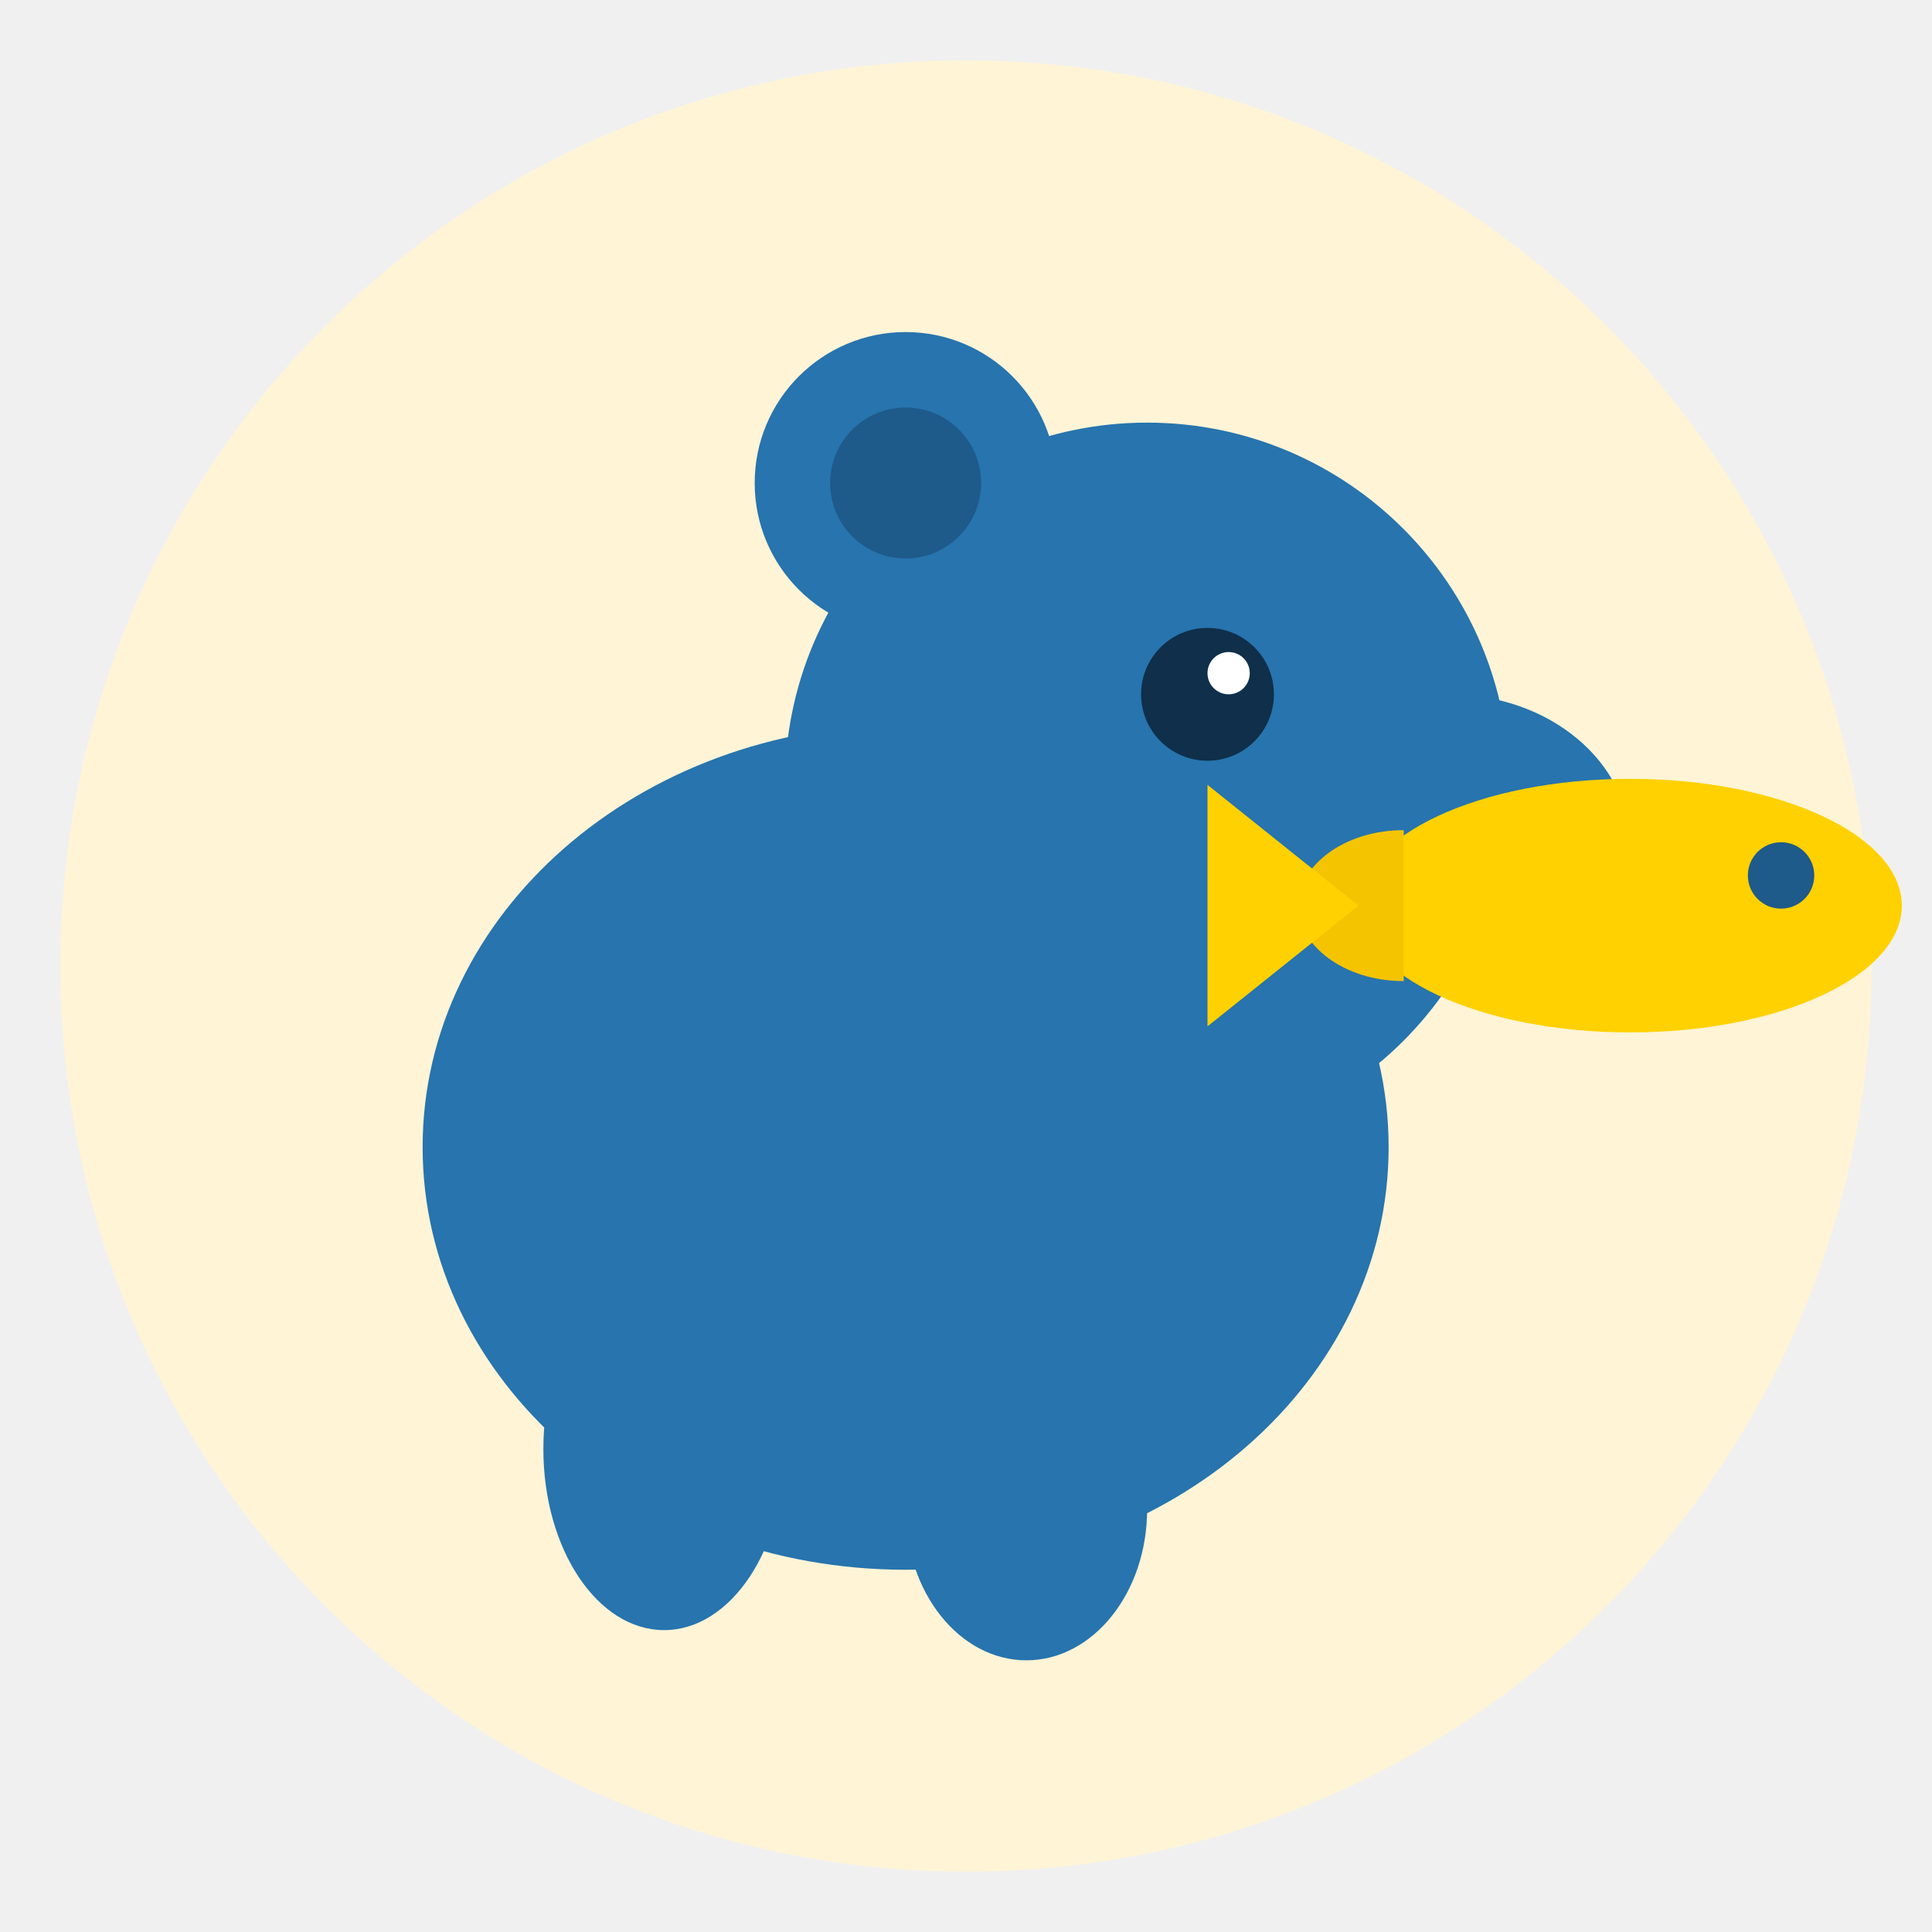
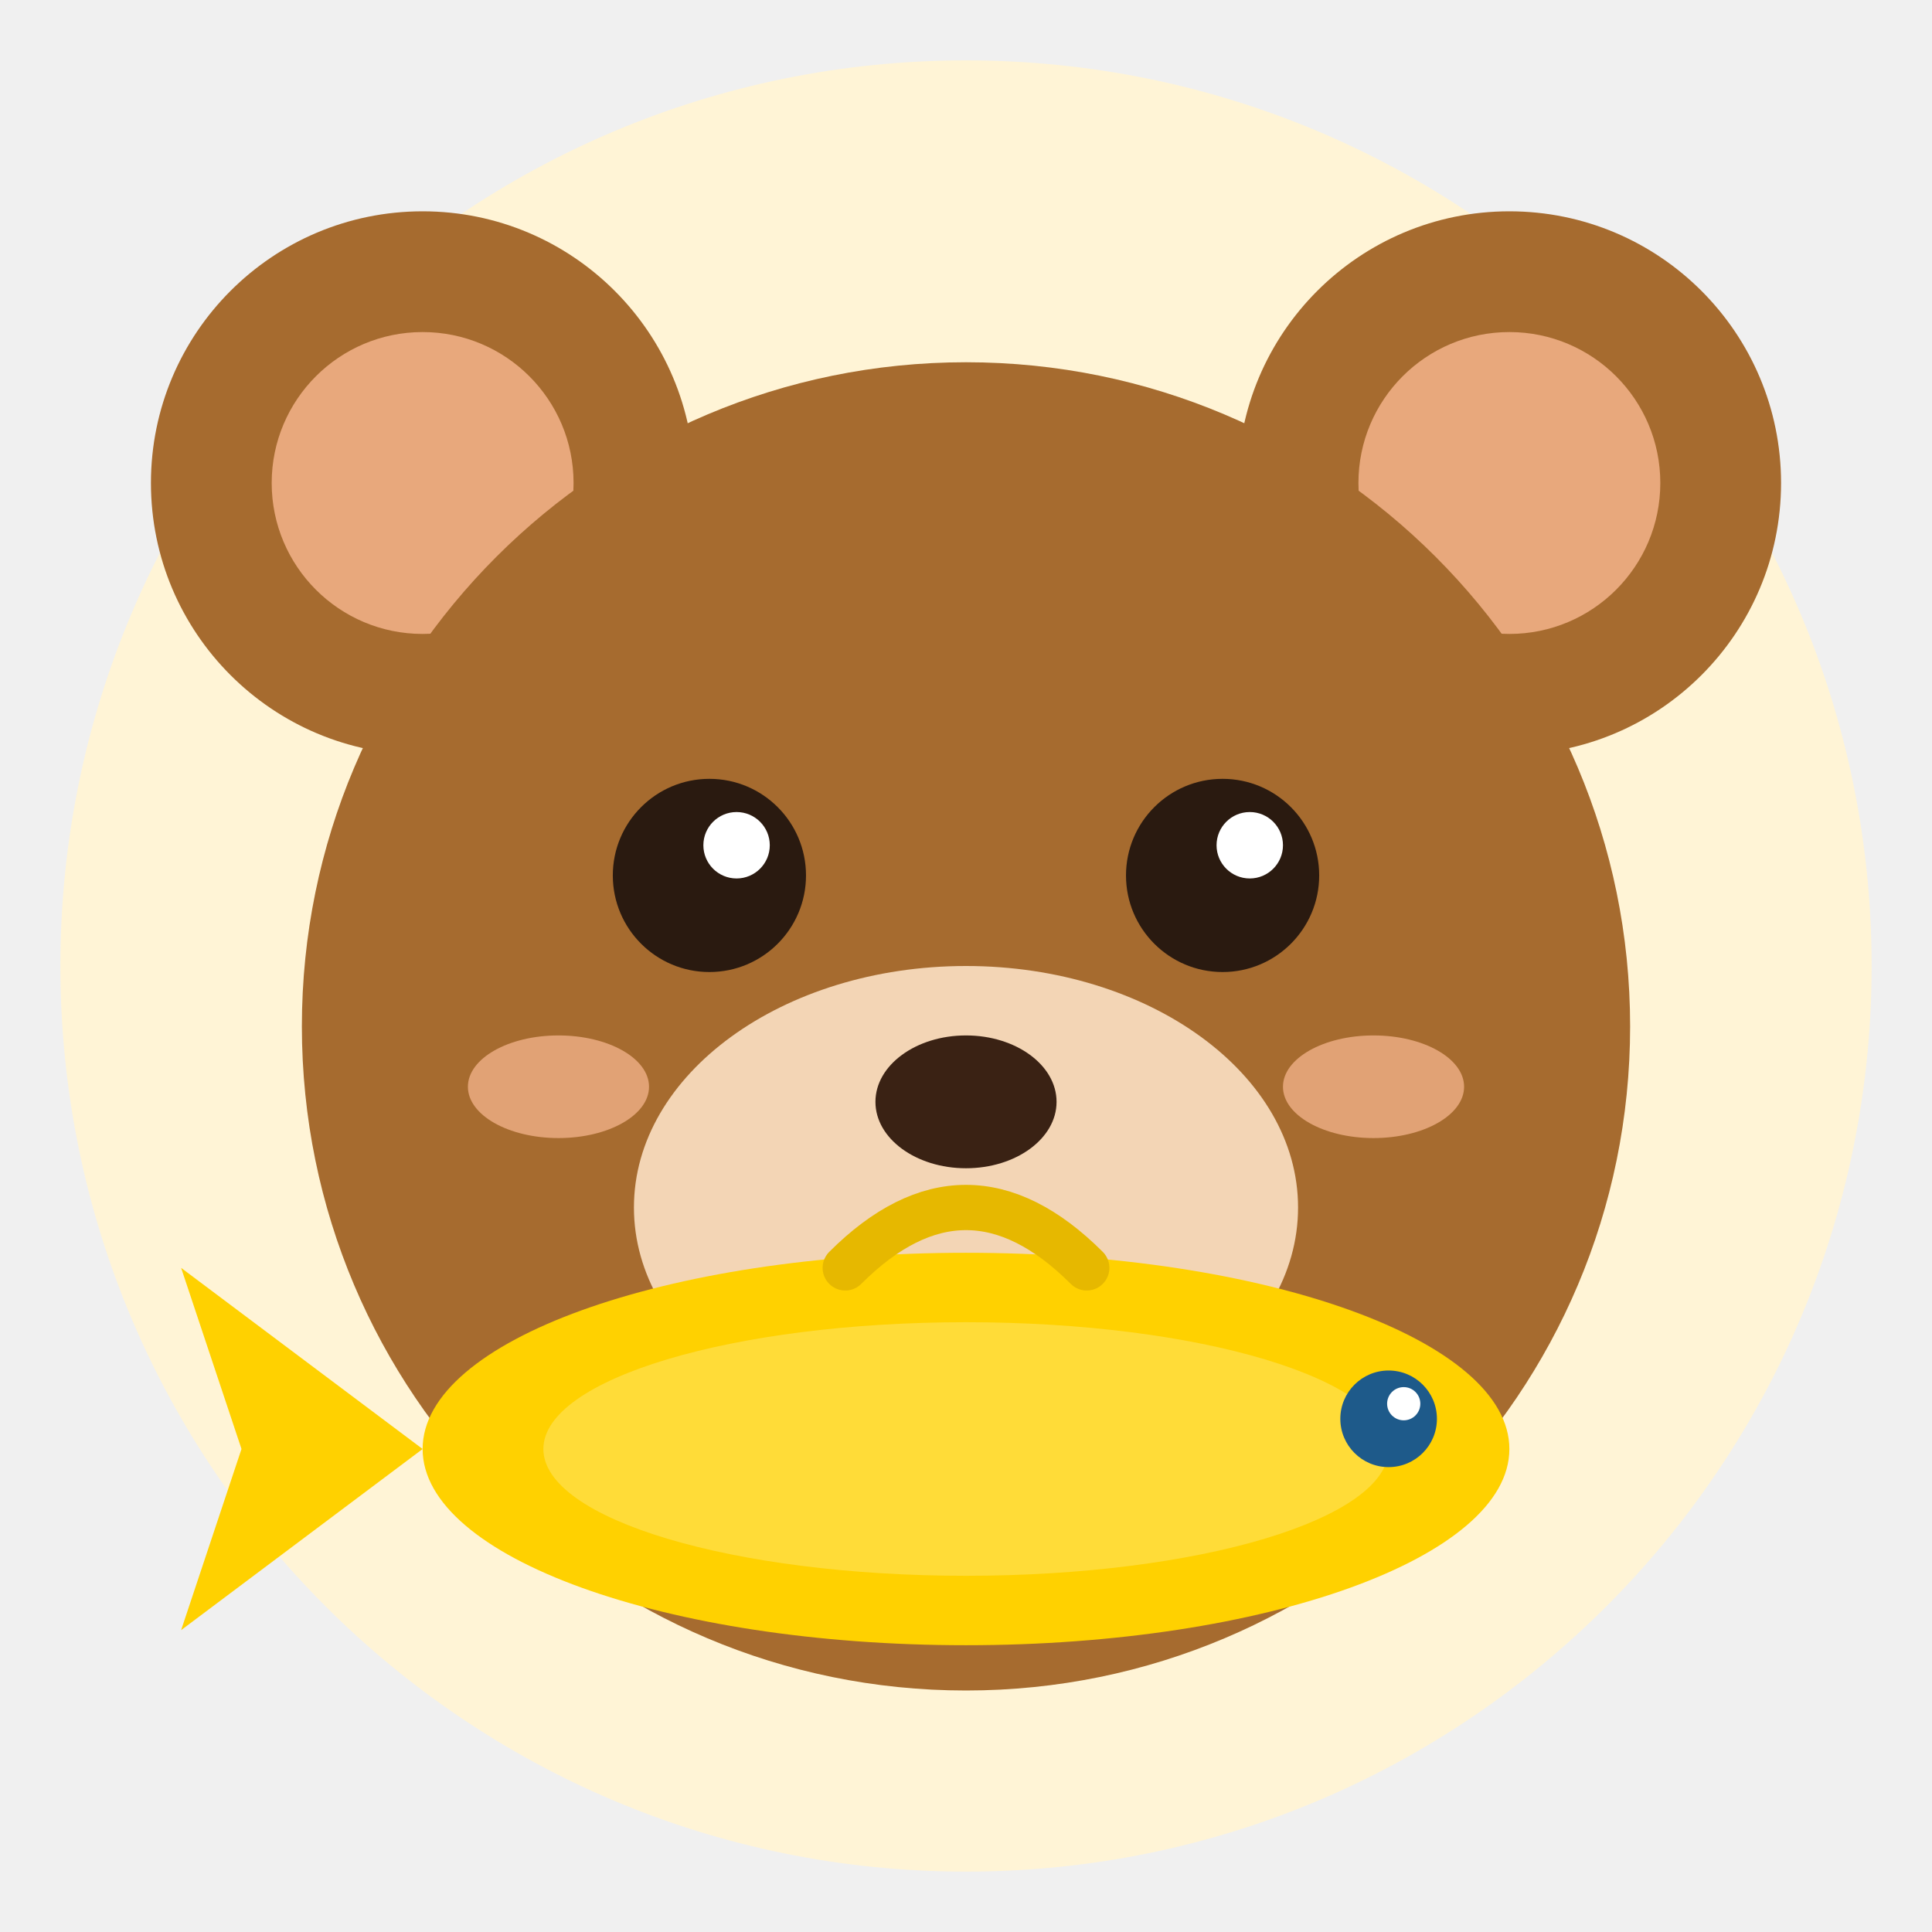
- <svg xmlns="http://www.w3.org/2000/svg" viewBox="0 0 64 64" role="img" aria-label="Hungry Foodie bear with fish">
+ <svg xmlns="http://www.w3.org/2000/svg" viewBox="0 0 64 64" role="img" aria-label="Bear face with fish">
  <circle cx="32" cy="32" r="30" fill="#FFF4D6" />
-   <ellipse cx="30" cy="38" rx="16" ry="14" fill="#2774AE" />
-   <circle cx="38" cy="26" r="12" fill="#2774AE" />
-   <circle cx="30" cy="16" r="5" fill="#2774AE" />
-   <circle cx="30" cy="16" r="2.5" fill="#1E5A8A" />
-   <ellipse cx="48" cy="28" rx="6" ry="5" fill="#2774AE" />
-   <circle cx="40" cy="23" r="2.2" fill="#0F2F4A" />
-   <circle cx="40.7" cy="22.3" r="0.7" fill="#FFF" />
-   <ellipse cx="22" cy="48" rx="4" ry="6" fill="#2774AE" />
-   <ellipse cx="34" cy="50" rx="4" ry="5" fill="#2774AE" />
-   <ellipse cx="54" cy="30" rx="9" ry="4.2" fill="#FFD100" />
-   <circle cx="59" cy="29" r="1.1" fill="#1E5A8A" />
-   <path d="M45 30c2.5-3 2.5 3 0 0z" fill="#FFD100" />
-   <path d="M46.5 27.5c-2 0-3.5 1.2-3.5 2.5s1.5 2.5 3.5 2.5" fill="#F5C400" />
-   <path d="M45 30l-5-4v8z" fill="#FFD100" />
+   <circle cx="14" cy="16" r="9" fill="#A66B2F" />
+   <circle cx="50" cy="16" r="9" fill="#A66B2F" />
+   <circle cx="14" cy="16" r="5" fill="#E8A87C" />
+   <circle cx="50" cy="16" r="5" fill="#E8A87C" />
+   <circle cx="32" cy="34" r="22" fill="#A66B2F" />
+   <ellipse cx="32" cy="40" rx="11" ry="8" fill="#F3D5B5" />
+   <circle cx="23.5" cy="29" r="3.2" fill="#2A1A10" />
+   <circle cx="40.5" cy="29" r="3.2" fill="#2A1A10" />
+   <circle cx="24.4" cy="28" r="1.1" fill="#FFF" />
+   <circle cx="41.4" cy="28" r="1.1" fill="#FFF" />
+   <ellipse cx="32" cy="36.5" rx="3" ry="2.2" fill="#3A2214" />
+   <ellipse cx="18.5" cy="36" rx="3" ry="1.7" fill="#E8A87C" opacity=".9" />
+   <ellipse cx="45.5" cy="36" rx="3" ry="1.7" fill="#E8A87C" opacity=".9" />
+   <ellipse cx="32" cy="48" rx="18" ry="6.5" fill="#FFD100" />
+   <ellipse cx="32" cy="48" rx="14" ry="4.2" fill="#FFE566" opacity=".55" />
+   <circle cx="46" cy="47" r="1.6" fill="#1E5A8A" />
+   <circle cx="46.5" cy="46.5" r="0.55" fill="#FFF" />
+   <path d="M14 48 L6 42 L8 48 L6 54 Z" fill="#FFD100" />
+   <path d="M28 42 Q32 38 36 42" fill="none" stroke="#E6B800" stroke-width="1.5" stroke-linecap="round" />
</svg>
